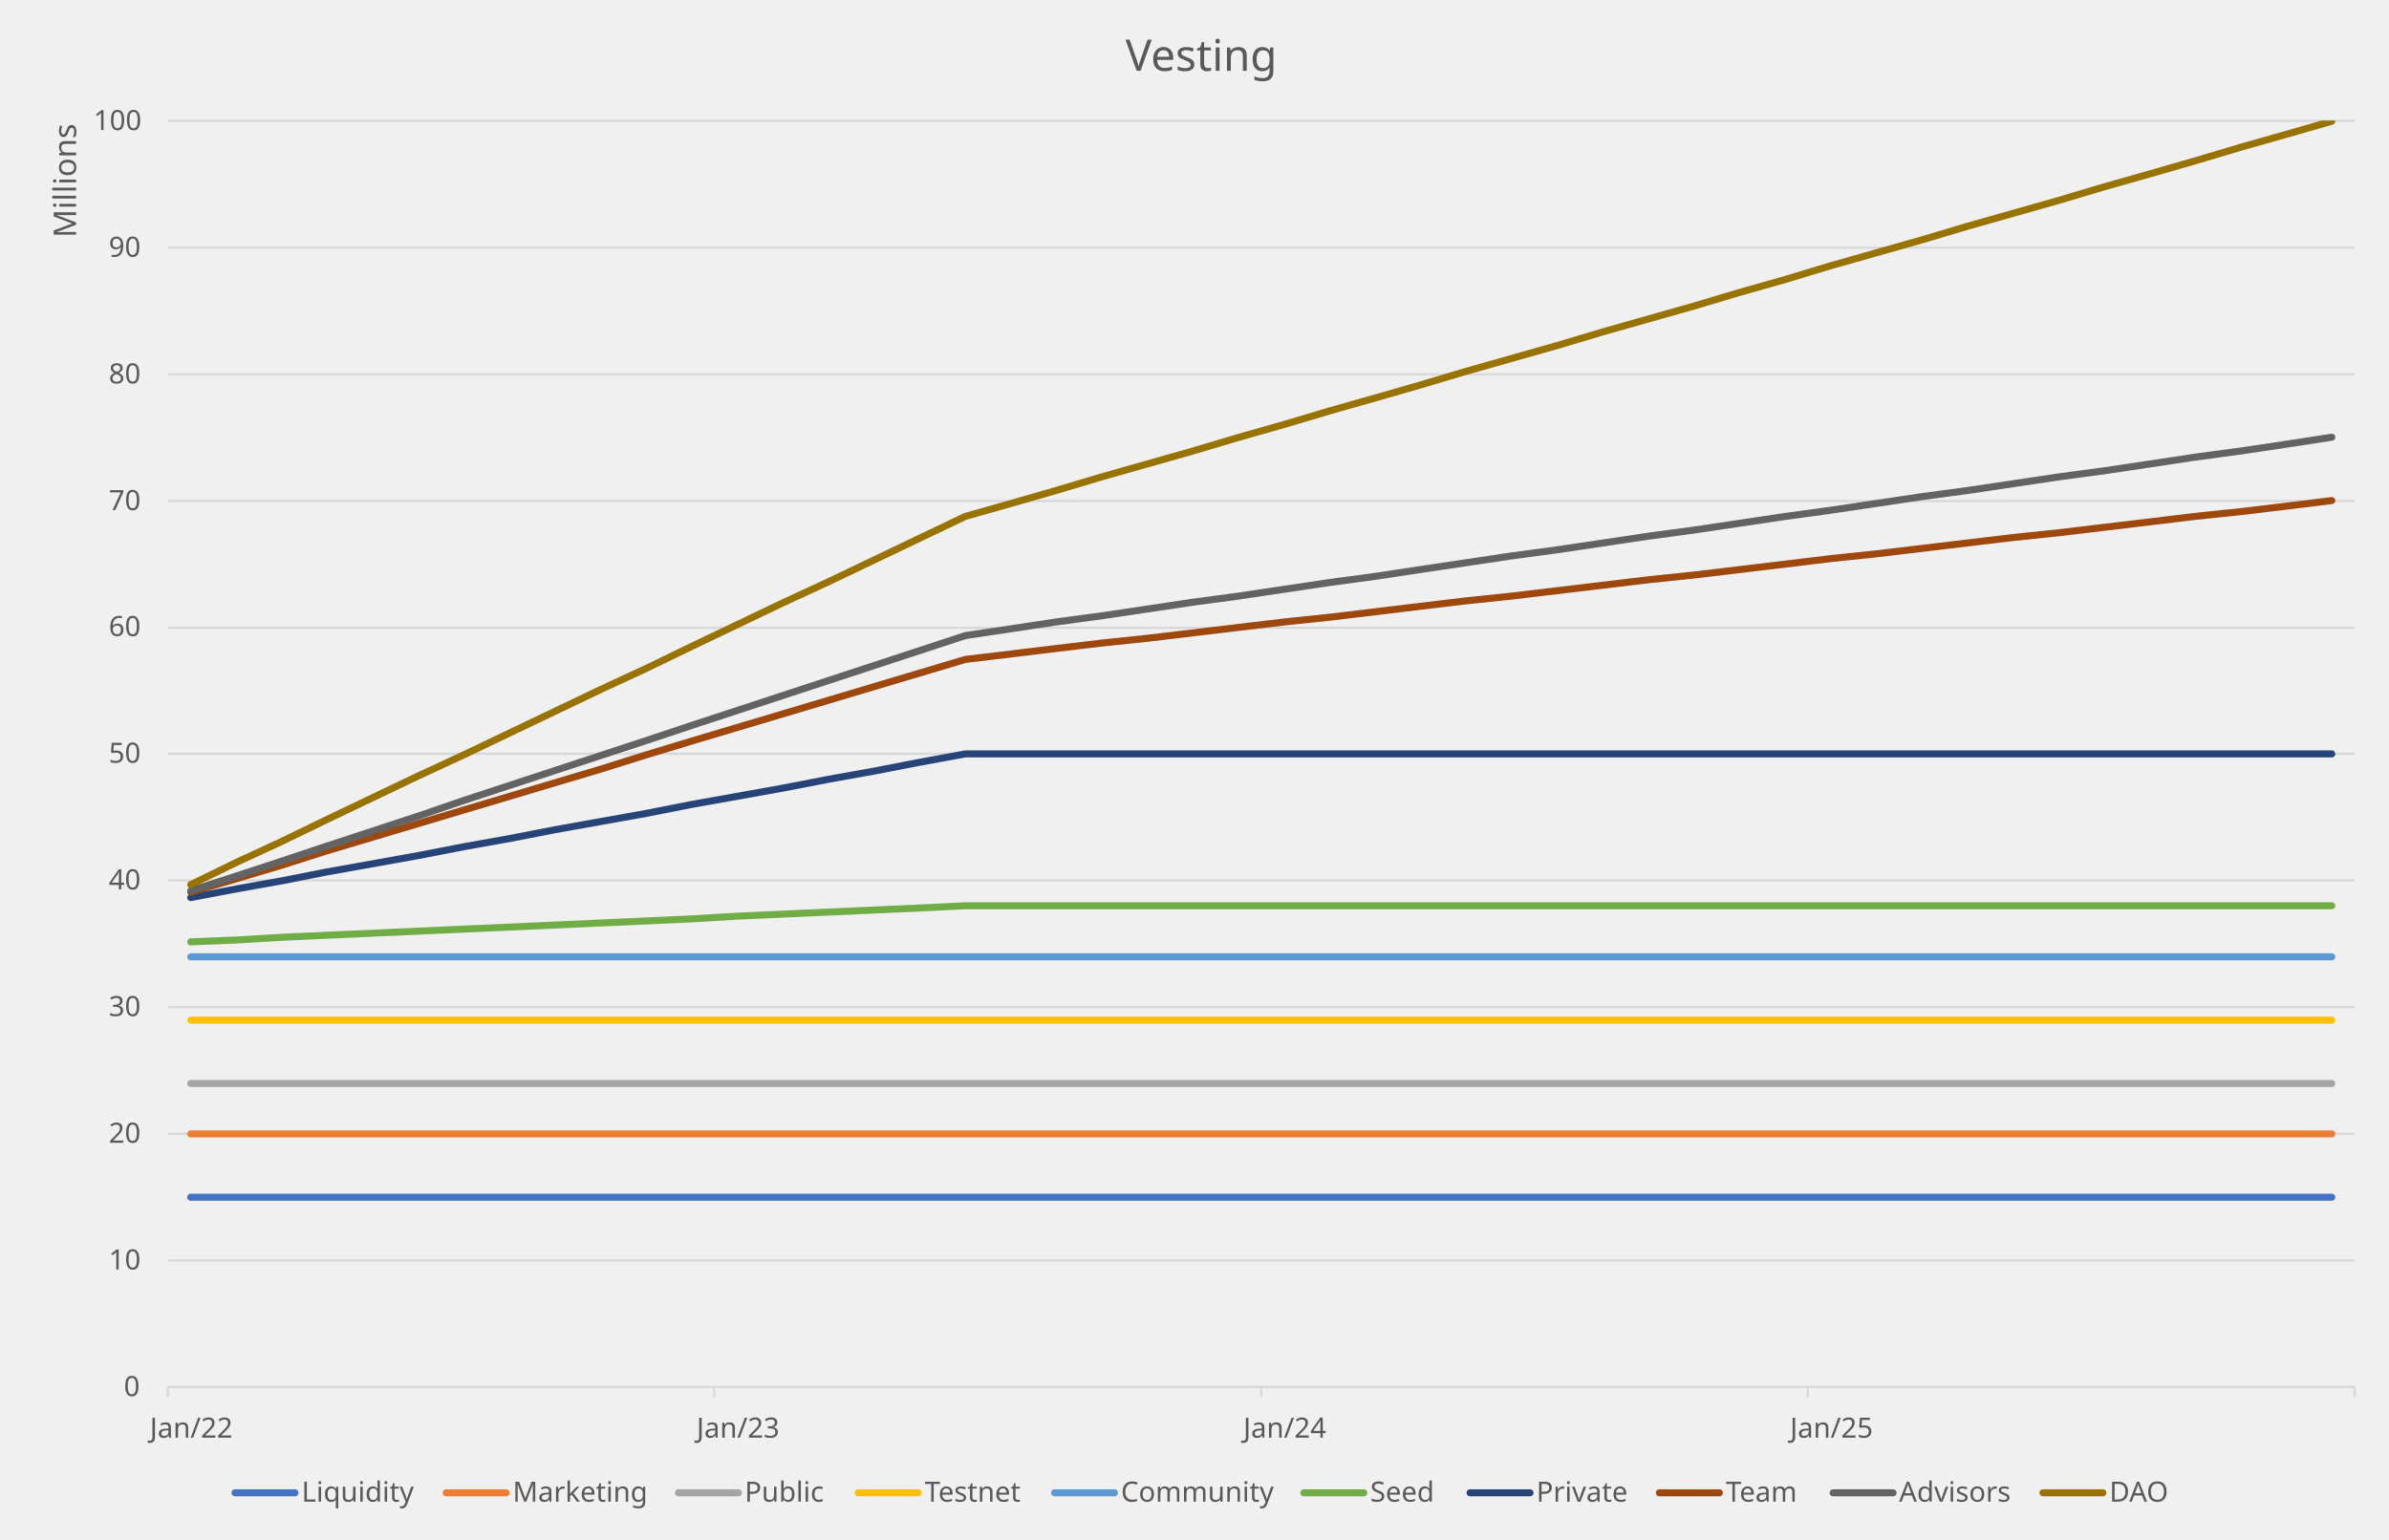
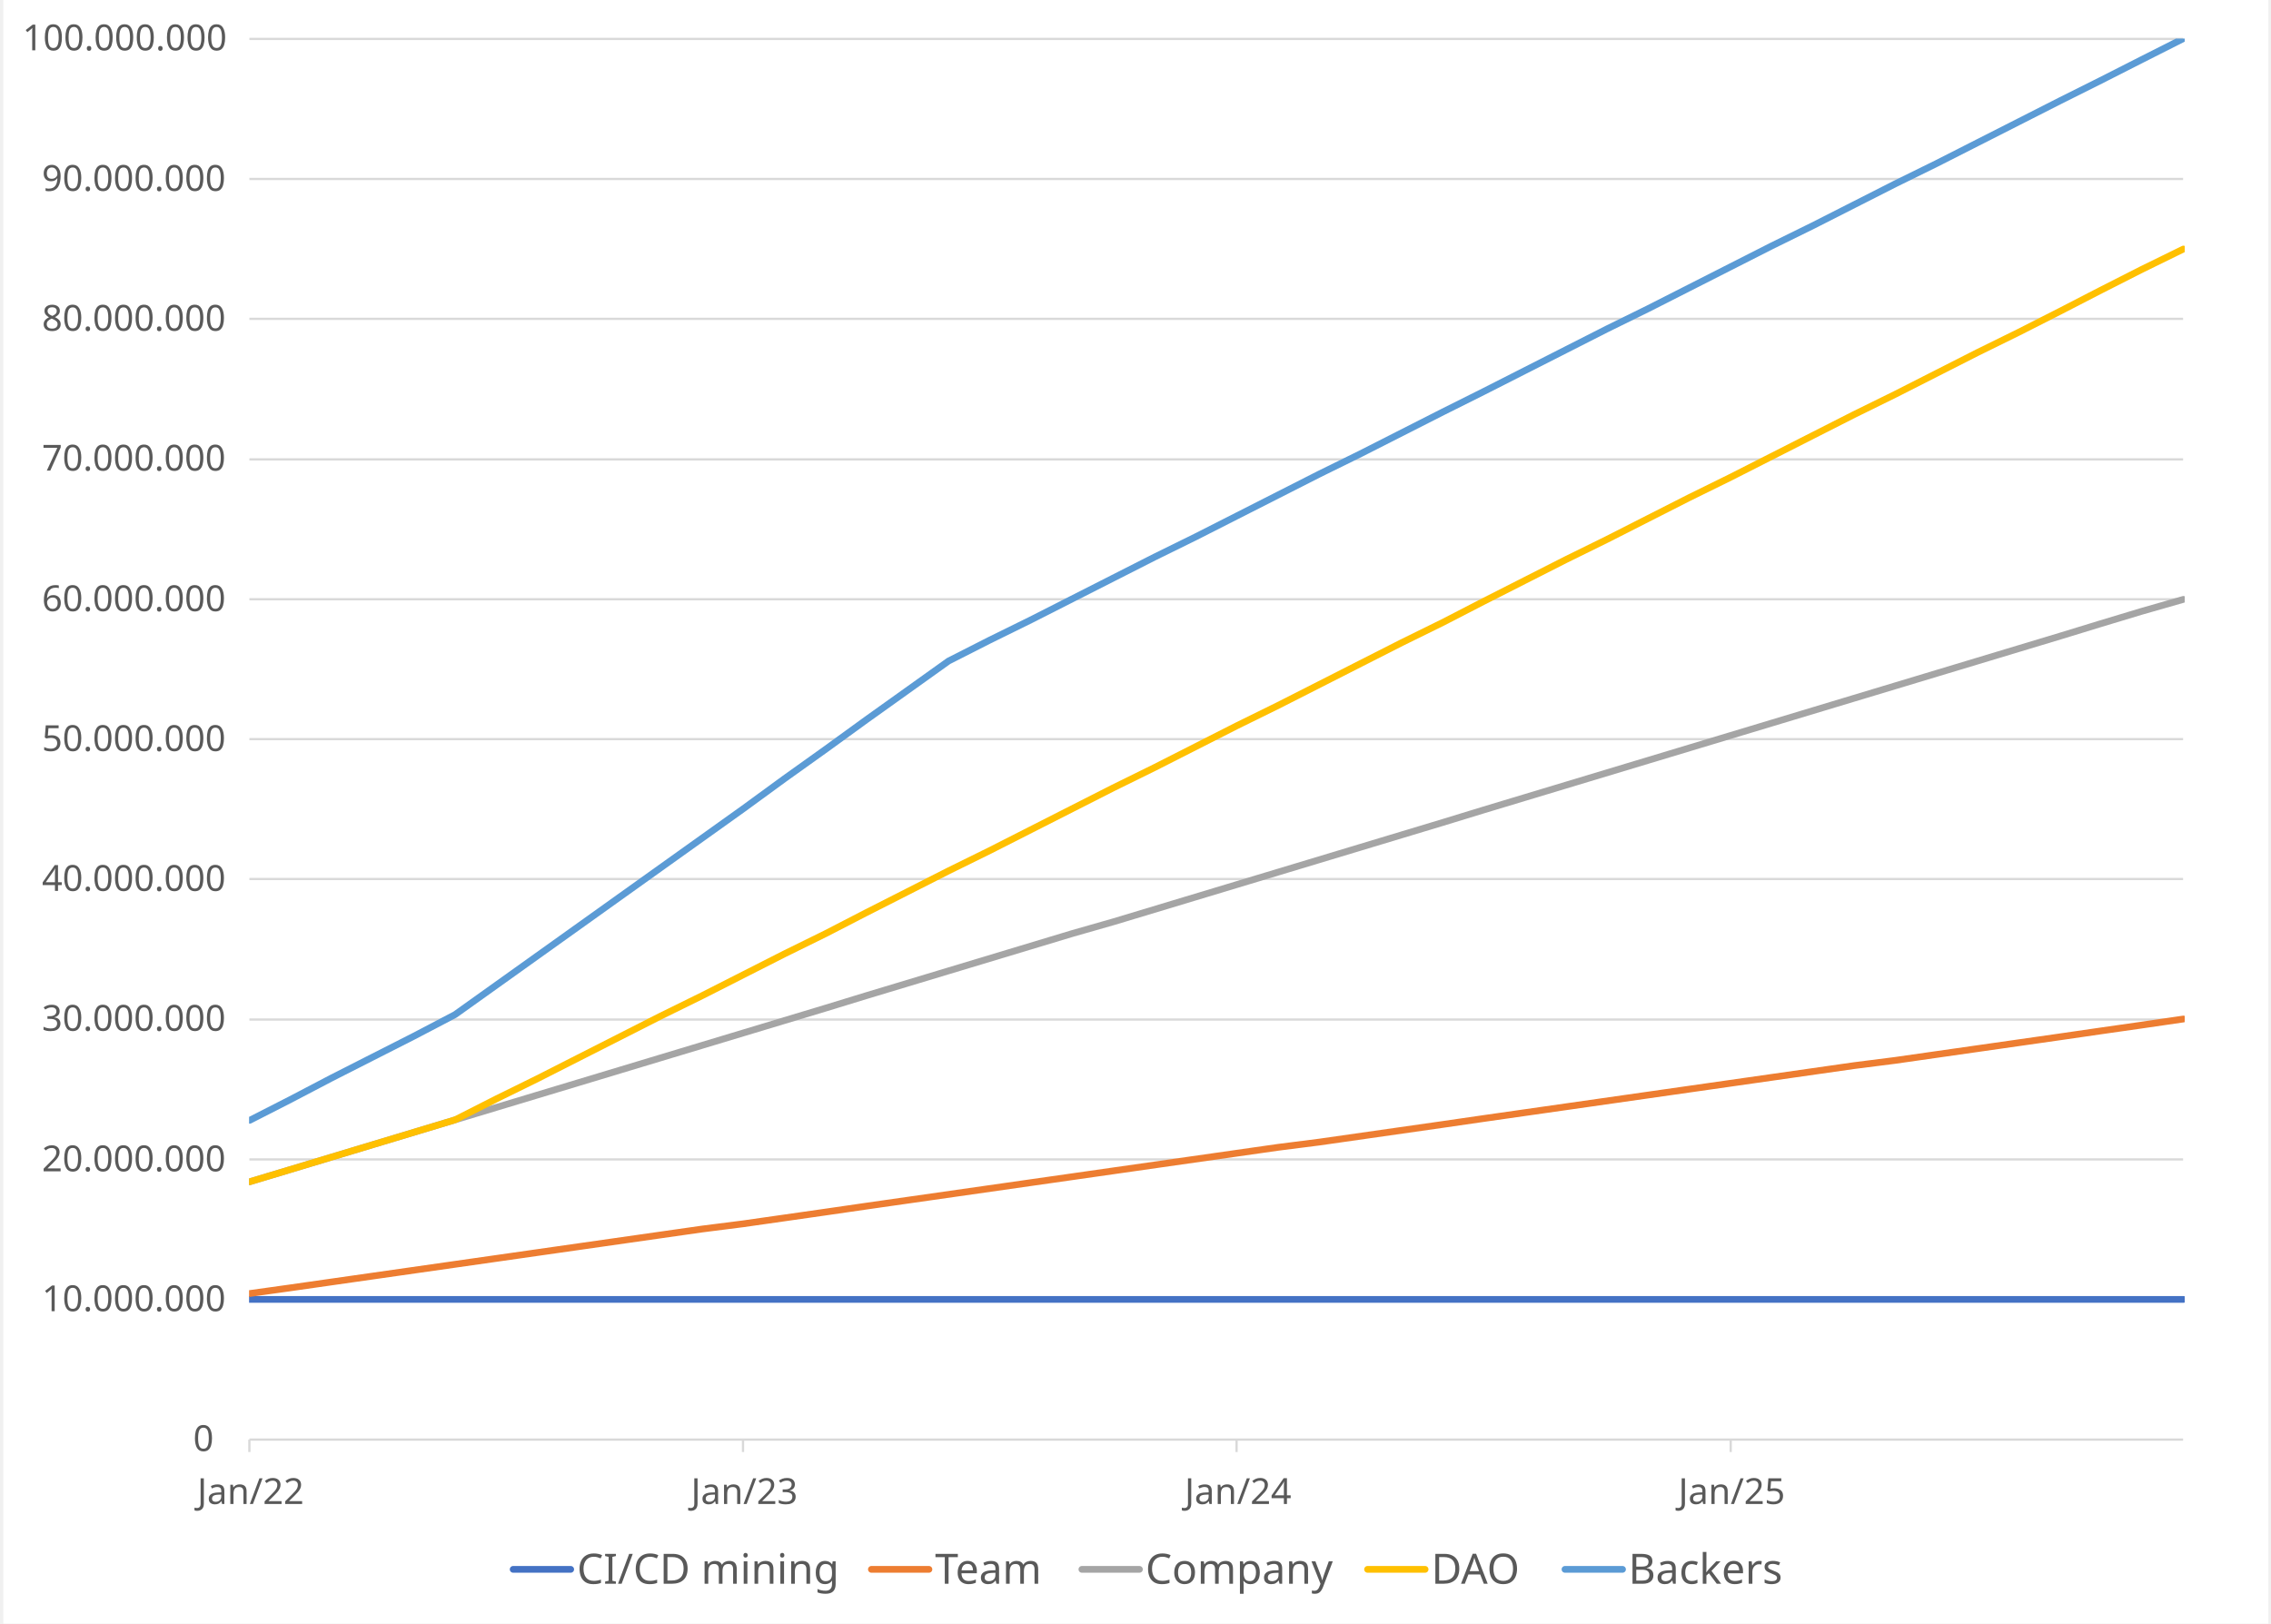
- <svg xmlns="http://www.w3.org/2000/svg" width="3507" height="2260" overflow="hidden">
+ <svg xmlns="http://www.w3.org/2000/svg" width="3474" height="2484" overflow="hidden">
  <defs>
    <clipPath id="clip0">
-       <rect x="1365" y="7878" width="3507" height="2260" />
+       <rect x="1242" y="7975" width="3474" height="2484" />
    </clipPath>
    <clipPath id="clip1">
-       <rect x="1370" y="7878" width="3502" height="2260" />
+       <rect x="1246" y="7975" width="3465" height="2484" />
    </clipPath>
    <clipPath id="clip2">
-       <rect x="1370" y="7878" width="3502" height="2260" />
+       <rect x="1246" y="7975" width="3465" height="2484" />
    </clipPath>
    <clipPath id="clip3">
-       <rect x="1370" y="7878" width="3502" height="2260" />
+       <rect x="1246" y="7975" width="3465" height="2484" />
    </clipPath>
    <clipPath id="clip4">
-       <rect x="1611" y="8055" width="3214" height="1863" />
+       <rect x="1246" y="7975" width="3465" height="2484" />
    </clipPath>
    <clipPath id="clip5">
-       <rect x="1611" y="8055" width="3214" height="1863" />
+       <rect x="1623" y="8034" width="2961" height="2146" />
    </clipPath>
    <clipPath id="clip6">
-       <rect x="1611" y="8055" width="3214" height="1863" />
+       <rect x="1623" y="8034" width="2961" height="2146" />
    </clipPath>
    <clipPath id="clip7">
-       <rect x="1611" y="8055" width="3214" height="1863" />
+       <rect x="1623" y="8034" width="2961" height="2146" />
    </clipPath>
    <clipPath id="clip8">
-       <rect x="1611" y="8055" width="3214" height="1863" />
+       <rect x="1623" y="8034" width="2961" height="2146" />
    </clipPath>
    <clipPath id="clip9">
-       <rect x="1611" y="8055" width="3214" height="1863" />
+       <rect x="1623" y="8034" width="2961" height="2146" />
    </clipPath>
    <clipPath id="clip10">
-       <rect x="1611" y="8055" width="3214" height="1863" />
+       <rect x="1246" y="7975" width="3465" height="2484" />
    </clipPath>
    <clipPath id="clip11">
-       <rect x="1611" y="8055" width="3214" height="1863" />
+       <rect x="1246" y="7975" width="3465" height="2484" />
    </clipPath>
    <clipPath id="clip12">
-       <rect x="1611" y="8055" width="3214" height="1863" />
+       <rect x="1246" y="7975" width="3465" height="2484" />
    </clipPath>
    <clipPath id="clip13">
-       <rect x="1611" y="8055" width="3214" height="1863" />
+       <rect x="1246" y="7975" width="3465" height="2484" />
    </clipPath>
    <clipPath id="clip14">
-       <rect x="1370" y="7878" width="3502" height="2260" />
+       <rect x="1246" y="7975" width="3465" height="2484" />
    </clipPath>
    <clipPath id="clip15">
-       <rect x="1370" y="7878" width="3502" height="2260" />
+       <rect x="1246" y="7975" width="3465" height="2484" />
    </clipPath>
    <clipPath id="clip16">
-       <rect x="1370" y="7878" width="3502" height="2260" />
+       <rect x="1246" y="7975" width="3465" height="2484" />
    </clipPath>
    <clipPath id="clip17">
-       <rect x="1370" y="7878" width="3502" height="2260" />
+       <rect x="1246" y="7975" width="3465" height="2484" />
    </clipPath>
    <clipPath id="clip18">
-       <rect x="1370" y="7878" width="3502" height="2260" />
+       <rect x="1246" y="7975" width="3465" height="2484" />
    </clipPath>
    <clipPath id="clip19">
-       <rect x="1370" y="7878" width="3502" height="2260" />
+       <rect x="1246" y="7975" width="3465" height="2484" />
    </clipPath>
    <clipPath id="clip20">
-       <rect x="1370" y="7878" width="3502" height="2260" />
+       <rect x="1246" y="7975" width="3465" height="2484" />
    </clipPath>
    <clipPath id="clip21">
-       <rect x="1370" y="7878" width="3502" height="2260" />
+       <rect x="1246" y="7975" width="3465" height="2484" />
    </clipPath>
    <clipPath id="clip22">
-       <rect x="1370" y="7878" width="3502" height="2260" />
+       <rect x="1246" y="7975" width="3465" height="2484" />
    </clipPath>
    <clipPath id="clip23">
-       <rect x="1370" y="7878" width="3502" height="2260" />
+       <rect x="1246" y="7975" width="3465" height="2484" />
    </clipPath>
    <clipPath id="clip24">
-       <rect x="1370" y="7878" width="3502" height="2260" />
+       <rect x="1246" y="7975" width="3465" height="2484" />
    </clipPath>
    <clipPath id="clip25">
-       <rect x="1370" y="7878" width="3502" height="2260" />
+       <rect x="1246" y="7975" width="3465" height="2484" />
    </clipPath>
    <clipPath id="clip26">
-       <rect x="1370" y="7878" width="3502" height="2260" />
+       <rect x="1246" y="7975" width="3465" height="2484" />
    </clipPath>
    <clipPath id="clip27">
-       <rect x="1370" y="7878" width="3502" height="2260" />
+       <rect x="1246" y="7975" width="3465" height="2484" />
    </clipPath>
    <clipPath id="clip28">
-       <rect x="1370" y="7878" width="3502" height="2260" />
+       <rect x="1246" y="7975" width="3465" height="2484" />
    </clipPath>
    <clipPath id="clip29">
-       <rect x="1370" y="7878" width="3502" height="2260" />
+       <rect x="1246" y="7975" width="3465" height="2484" />
    </clipPath>
    <clipPath id="clip30">
-       <rect x="1370" y="7878" width="3502" height="2260" />
+       <rect x="1246" y="7975" width="3465" height="2484" />
    </clipPath>
    <clipPath id="clip31">
-       <rect x="1370" y="7878" width="3502" height="2260" />
+       <rect x="1246" y="7975" width="3465" height="2484" />
    </clipPath>
    <clipPath id="clip32">
-       <rect x="1370" y="7878" width="3502" height="2260" />
+       <rect x="1246" y="7975" width="3465" height="2484" />
    </clipPath>
    <clipPath id="clip33">
-       <rect x="1370" y="7878" width="3502" height="2260" />
+       <rect x="1246" y="7975" width="3465" height="2484" />
    </clipPath>
    <clipPath id="clip34">
-       <rect x="1370" y="7878" width="3502" height="2260" />
-     </clipPath>
-     <clipPath id="clip35">
-       <rect x="1370" y="7878" width="3502" height="2260" />
-     </clipPath>
-     <clipPath id="clip36">
-       <rect x="1370" y="7878" width="3502" height="2260" />
-     </clipPath>
-     <clipPath id="clip37">
-       <rect x="1370" y="7878" width="3502" height="2260" />
-     </clipPath>
-     <clipPath id="clip38">
-       <rect x="1370" y="7878" width="3502" height="2260" />
-     </clipPath>
-     <clipPath id="clip39">
-       <rect x="1370" y="7878" width="3502" height="2260" />
-     </clipPath>
-     <clipPath id="clip40">
-       <rect x="1370" y="7878" width="3502" height="2260" />
-     </clipPath>
-     <clipPath id="clip41">
-       <rect x="1370" y="7878" width="3502" height="2260" />
-     </clipPath>
-     <clipPath id="clip42">
-       <rect x="1370" y="7878" width="3502" height="2260" />
-     </clipPath>
-     <clipPath id="clip43">
-       <rect x="1370" y="7878" width="3502" height="2260" />
-     </clipPath>
-     <clipPath id="clip44">
-       <rect x="1370" y="7878" width="3502" height="2260" />
-     </clipPath>
-     <clipPath id="clip45">
-       <rect x="1370" y="7878" width="3502" height="2260" />
-     </clipPath>
-     <clipPath id="clip46">
-       <rect x="1370" y="7878" width="3502" height="2260" />
-     </clipPath>
-     <clipPath id="clip47">
-       <rect x="1370" y="7878" width="3502" height="2260" />
-     </clipPath>
-     <clipPath id="clip48">
-       <rect x="1370" y="7878" width="3502" height="2260" />
-     </clipPath>
-     <clipPath id="clip49">
-       <rect x="1370" y="7878" width="3502" height="2260" />
-     </clipPath>
-     <clipPath id="clip50">
-       <rect x="1370" y="7878" width="3502" height="2260" />
+       <rect x="1246" y="7975" width="3465" height="2484" />
    </clipPath>
  </defs>
-   <g clip-path="url(#clip0)" transform="translate(-1365 -7878)">
+   <g clip-path="url(#clip0)" transform="translate(-1242 -7975)">
+     <rect x="1247" y="7975" width="3465" height="2484" fill="#FFFFFF" fill-opacity="1" />
    <g clip-path="url(#clip1)">
-       <path d="M1611.5 9728.82 4821.5 9728.82M1611.5 9542.81 4821.5 9542.81M1611.5 9356.81 4821.5 9356.81M1611.5 9170.8 4821.5 9170.8M1611.5 8984.79 4821.5 8984.79M1611.5 8799.79 4821.5 8799.79M1611.5 8613.78 4821.5 8613.78M1611.5 8427.78 4821.5 8427.78M1611.5 8241.77 4821.5 8241.77M1611.5 8055.5 4821.5 8055.5" stroke="#D9D9D9" stroke-width="3.438" stroke-linecap="butt" stroke-linejoin="round" stroke-miterlimit="10" stroke-opacity="1" fill="none" fill-rule="nonzero" />
+       <path d="M1623.5 9962.83 4581.5 9962.83M1623.5 9748.82 4581.5 9748.82M1623.5 9534.81 4581.5 9534.81M1623.5 9319.81 4581.5 9319.81M1623.5 9105.8 4581.5 9105.8M1623.5 8891.79 4581.5 8891.79M1623.5 8677.79 4581.5 8677.79M1623.5 8462.78 4581.5 8462.78M1623.5 8248.77 4581.5 8248.77M1623.5 8034.5 4581.5 8034.5" stroke="#D9D9D9" stroke-width="3.438" stroke-linecap="butt" stroke-linejoin="round" stroke-miterlimit="10" stroke-opacity="1" fill="none" fill-rule="nonzero" />
    </g>
    <g clip-path="url(#clip2)">
-       <path d="M1611.5 9914.5 4821.5 9914.5" stroke="#D9D9D9" stroke-width="3.438" stroke-linecap="butt" stroke-linejoin="round" stroke-miterlimit="10" stroke-opacity="1" fill="none" fill-rule="evenodd" />
+       <rect x="1623.5" y="8034.5" width="2958" height="2143" stroke="#4472C4" stroke-width="3.438" stroke-linecap="butt" stroke-linejoin="round" stroke-miterlimit="10" stroke-opacity="0" fill="none" />
    </g>
    <g clip-path="url(#clip3)">
-       <path d="M1611.5 9914.5 1611.5 9929.5M2413.58 9914.5 2413.58 9929.5M3216.61 9914.5 3216.61 9929.5M4018.63 9914.5 4018.63 9929.5M4821.5 9914.5 4821.5 9929.5" stroke="#D9D9D9" stroke-width="3.438" stroke-linecap="butt" stroke-linejoin="round" stroke-miterlimit="10" stroke-opacity="1" fill="none" fill-rule="nonzero" />
+       <path d="M1623.5 10177.5 4581.5 10177.5" stroke="#D9D9D9" stroke-width="3.438" stroke-linecap="butt" stroke-linejoin="round" stroke-miterlimit="10" stroke-opacity="1" fill="none" fill-rule="evenodd" />
    </g>
    <g clip-path="url(#clip4)">
-       <path d="M1645 9636 1712.06 9636 1779.06 9636 1845.06 9636 1912.06 9636 1979.06 9636 2046.07 9636 2113.07 9636 2180.07 9636 2247.07 9636 2314.08 9636 2380.08 9636 2447.08 9636 2514.08 9636 2581.08 9636 2648.09 9636 2715.09 9636 2782.09 9636 2849.09 9636 2915.1 9636 2982.1 9636 3049.1 9636 3116.1 9636 3183.1 9636 3250.11 9636 3317.11 9636 3384.11 9636 3450.11 9636 3517.12 9636 3584.12 9636 3651.12 9636 3718.12 9636 3785.12 9636 3852.13 9636 3919.13 9636 3986.13 9636 4052.13 9636 4119.14 9636 4186.14 9636 4253.14 9636 4320.14 9636 4387.14 9636 4454.15 9636 4521.15 9636 4587.15 9636 4654.15 9636 4721.15 9636 4788 9636" stroke="#4472C4" stroke-width="10.312" stroke-linecap="round" stroke-linejoin="round" stroke-miterlimit="10" stroke-opacity="1" fill="none" fill-rule="nonzero" />
+       <path d="M1623.5 10177.5 1623.5 10196.5M2378.58 10177.5 2378.58 10196.5M3133.6 10177.5 3133.6 10196.5M3889.5 10177.5 3889.5 10196.5" stroke="#D9D9D9" stroke-width="3.438" stroke-linecap="butt" stroke-linejoin="round" stroke-miterlimit="10" stroke-opacity="1" fill="none" fill-rule="nonzero" />
    </g>
    <g clip-path="url(#clip5)">
-       <path d="M1645 9543 1712.06 9543 1779.06 9543 1845.06 9543 1912.06 9543 1979.06 9543 2046.07 9543 2113.07 9543 2180.07 9543 2247.07 9543 2314.08 9543 2380.08 9543 2447.08 9543 2514.08 9543 2581.08 9543 2648.09 9543 2715.09 9543 2782.09 9543 2849.09 9543 2915.1 9543 2982.1 9543 3049.1 9543 3116.1 9543 3183.1 9543 3250.11 9543 3317.11 9543 3384.11 9543 3450.11 9543 3517.12 9543 3584.12 9543 3651.12 9543 3718.12 9543 3785.12 9543 3852.13 9543 3919.13 9543 3986.13 9543 4052.13 9543 4119.14 9543 4186.14 9543 4253.14 9543 4320.14 9543 4387.14 9543 4454.15 9543 4521.15 9543 4587.15 9543 4654.15 9543 4721.15 9543 4788 9543" stroke="#ED7D31" stroke-width="10.312" stroke-linecap="round" stroke-linejoin="round" stroke-miterlimit="10" stroke-opacity="1" fill="none" fill-rule="nonzero" />
+       <path d="M1624 9963 1686.06 9963 1749.06 9963 1812.06 9963 1875.06 9963 1938.06 9963 2001.07 9963 2064.07 9963 2127.07 9963 2190.07 9963 2253.07 9963 2316.08 9963 2379.08 9963 2442.08 9963 2505.08 9963 2567.08 9963 2630.09 9963 2693.09 9963 2756.09 9963 2819.09 9963 2882.09 9963 2945.1 9963 3008.1 9963 3071.1 9963 3134.1 9963 3197.1 9963 3260.11 9963 3323.11 9963 3386.11 9963 3449.11 9963 3511.12 9963 3574.12 9963 3637.12 9963 3700.12 9963 3763.12 9963 3826.13 9963 3889.13 9963 3952.13 9963 4015.13 9963 4078.13 9963 4141.14 9963 4204.14 9963 4267.14 9963 4330.14 9963 4393.14 9963 4455.15 9963 4518.15 9963 4582 9963" stroke="#4472C4" stroke-width="10.312" stroke-linecap="round" stroke-linejoin="round" stroke-miterlimit="10" stroke-opacity="1" fill="none" fill-rule="nonzero" />
    </g>
    <g clip-path="url(#clip6)">
-       <path d="M1645 9469 1712.06 9469 1779.06 9469 1845.06 9469 1912.06 9469 1979.06 9469 2046.07 9469 2113.07 9469 2180.07 9469 2247.07 9469 2314.08 9469 2380.08 9469 2447.08 9469 2514.08 9469 2581.08 9469 2648.09 9469 2715.09 9469 2782.09 9469 2849.09 9469 2915.1 9469 2982.1 9469 3049.1 9469 3116.1 9469 3183.1 9469 3250.11 9469 3317.11 9469 3384.11 9469 3450.11 9469 3517.12 9469 3584.12 9469 3651.12 9469 3718.12 9469 3785.12 9469 3852.13 9469 3919.13 9469 3986.13 9469 4052.13 9469 4119.14 9469 4186.14 9469 4253.14 9469 4320.14 9469 4387.14 9469 4454.15 9469 4521.15 9469 4587.15 9469 4654.15 9469 4721.15 9469 4788 9469" stroke="#A5A5A5" stroke-width="10.312" stroke-linecap="round" stroke-linejoin="round" stroke-miterlimit="10" stroke-opacity="1" fill="none" fill-rule="nonzero" />
+       <path d="M1624 9954 1686.06 9945.33 1749.06 9936.33 1812.06 9927.33 1875.06 9918.33 1938.06 9909.33 2001.07 9900.33 2064.07 9891.32 2127.07 9882.32 2190.07 9873.32 2253.07 9864.32 2316.08 9855.32 2379.08 9847.32 2442.08 9838.32 2505.08 9829.32 2567.08 9820.32 2630.09 9811.32 2693.09 9802.32 2756.09 9793.32 2819.09 9784.32 2882.09 9775.32 2945.1 9766.32 3008.1 9757.32 3071.1 9748.32 3134.1 9739.32 3197.1 9730.32 3260.11 9722.32 3323.11 9713.32 3386.11 9704.32 3449.11 9695.32 3511.12 9686.32 3574.12 9677.32 3637.12 9668.32 3700.12 9659.32 3763.12 9650.32 3826.13 9641.32 3889.13 9632.32 3952.13 9623.32 4015.13 9614.32 4078.13 9605.32 4141.14 9597.32 4204.14 9588.31 4267.14 9579.31 4330.14 9570.31 4393.14 9561.31 4455.15 9552.31 4518.15 9543.31 4582 9534" stroke="#ED7D31" stroke-width="10.312" stroke-linecap="round" stroke-linejoin="round" stroke-miterlimit="10" stroke-opacity="1" fill="none" fill-rule="nonzero" />
    </g>
    <g clip-path="url(#clip7)">
-       <path d="M1645 9376 1712.06 9376 1779.06 9376 1845.06 9376 1912.06 9376 1979.06 9376 2046.07 9376 2113.07 9376 2180.07 9376 2247.07 9376 2314.08 9376 2380.08 9376 2447.08 9376 2514.08 9376 2581.08 9376 2648.09 9376 2715.09 9376 2782.09 9376 2849.09 9376 2915.1 9376 2982.1 9376 3049.1 9376 3116.1 9376 3183.1 9376 3250.11 9376 3317.11 9376 3384.11 9376 3450.11 9376 3517.12 9376 3584.12 9376 3651.12 9376 3718.12 9376 3785.12 9376 3852.13 9376 3919.13 9376 3986.13 9376 4052.13 9376 4119.14 9376 4186.14 9376 4253.14 9376 4320.14 9376 4387.14 9376 4454.15 9376 4521.15 9376 4587.15 9376 4654.15 9376 4721.15 9376 4788 9376" stroke="#FFC000" stroke-width="10.312" stroke-linecap="round" stroke-linejoin="round" stroke-miterlimit="10" stroke-opacity="1" fill="none" fill-rule="nonzero" />
+       <path d="M1624 9783 1686.06 9764.32 1749.06 9745.32 1812.06 9726.32 1875.06 9707.32 1938.06 9688.32 2001.07 9669.32 2064.07 9650.32 2127.07 9631.32 2190.07 9612.32 2253.07 9593.31 2316.08 9574.31 2379.08 9555.31 2442.08 9536.31 2505.08 9517.31 2567.08 9498.31 2630.09 9479.31 2693.09 9460.31 2756.09 9441.31 2819.09 9422.31 2882.09 9403.31 2945.1 9385.31 3008.1 9366.31 3071.1 9347.31 3134.1 9328.31 3197.1 9309.31 3260.11 9290.3 3323.11 9271.3 3386.11 9252.3 3449.11 9233.3 3511.12 9214.3 3574.12 9195.3 3637.12 9176.3 3700.12 9157.3 3763.12 9138.3 3826.13 9119.3 3889.13 9100.3 3952.13 9081.3 4015.13 9062.3 4078.13 9043.3 4141.14 9024.3 4204.14 9005.29 4267.14 8986.29 4330.14 8967.29 4393.14 8948.29 4455.15 8929.29 4518.15 8910.29 4582 8892" stroke="#A5A5A5" stroke-width="10.312" stroke-linecap="round" stroke-linejoin="round" stroke-miterlimit="10" stroke-opacity="1" fill="none" fill-rule="nonzero" />
    </g>
    <g clip-path="url(#clip8)">
-       <path d="M1645 9283 1712.06 9283 1779.06 9283 1845.06 9283 1912.06 9283 1979.06 9283 2046.07 9283 2113.07 9283 2180.07 9283 2247.07 9283 2314.08 9283 2380.08 9283 2447.08 9283 2514.08 9283 2581.08 9283 2648.09 9283 2715.09 9283 2782.09 9283 2849.09 9283 2915.1 9283 2982.1 9283 3049.1 9283 3116.1 9283 3183.1 9283 3250.11 9283 3317.11 9283 3384.11 9283 3450.11 9283 3517.12 9283 3584.12 9283 3651.12 9283 3718.12 9283 3785.12 9283 3852.13 9283 3919.13 9283 3986.13 9283 4052.13 9283 4119.14 9283 4186.14 9283 4253.14 9283 4320.14 9283 4387.14 9283 4454.15 9283 4521.15 9283 4587.15 9283 4654.15 9283 4721.15 9283 4788 9283" stroke="#5B9BD5" stroke-width="10.312" stroke-linecap="round" stroke-linejoin="round" stroke-miterlimit="10" stroke-opacity="1" fill="none" fill-rule="nonzero" />
+       <path d="M1624 9783 1686.06 9764.32 1749.06 9745.32 1812.06 9726.32 1875.06 9707.32 1938.06 9688.32 2001.07 9656.32 2064.07 9625.32 2127.07 9593.31 2190.07 9561.31 2253.07 9529.31 2316.08 9498.31 2379.08 9466.31 2442.08 9434.31 2505.08 9403.31 2567.08 9371.31 2630.09 9339.31 2693.09 9307.31 2756.09 9276.3 2819.09 9244.3 2882.09 9212.3 2945.1 9180.3 3008.1 9149.3 3071.1 9117.3 3134.1 9085.3 3197.1 9054.3 3260.11 9022.3 3323.11 8990.29 3386.11 8958.29 3449.11 8927.29 3511.12 8895.29 3574.12 8863.29 3637.12 8831.29 3700.12 8800.29 3763.12 8768.29 3826.13 8736.29 3889.13 8705.29 3952.13 8673.29 4015.13 8641.28 4078.13 8609.28 4141.14 8578.28 4204.14 8546.28 4267.14 8514.28 4330.14 8483.28 4393.14 8451.28 4455.15 8419.28 4518.15 8387.28 4582 8356" stroke="#FFC000" stroke-width="10.312" stroke-linecap="round" stroke-linejoin="round" stroke-miterlimit="10" stroke-opacity="1" fill="none" fill-rule="nonzero" />
    </g>
    <g clip-path="url(#clip9)">
-       <path d="M1645 9261 1712.06 9258.3 1779.06 9254.3 1845.06 9251.3 1912.06 9248.3 1979.06 9245.3 2046.07 9242.3 2113.07 9239.3 2180.07 9236.3 2247.07 9233.3 2314.08 9230.3 2380.08 9227.3 2447.08 9223.3 2514.08 9220.3 2581.08 9217.3 2648.09 9214.3 2715.09 9211.3 2782.09 9208 2849.09 9208 2915.1 9208 2982.1 9208 3049.1 9208 3116.1 9208 3183.1 9208 3250.11 9208 3317.11 9208 3384.11 9208 3450.11 9208 3517.12 9208 3584.12 9208 3651.12 9208 3718.12 9208 3785.12 9208 3852.13 9208 3919.13 9208 3986.13 9208 4052.13 9208 4119.14 9208 4186.14 9208 4253.14 9208 4320.14 9208 4387.14 9208 4454.15 9208 4521.15 9208 4587.15 9208 4654.15 9208 4721.15 9208 4788 9208" stroke="#70AD47" stroke-width="10.312" stroke-linecap="round" stroke-linejoin="round" stroke-miterlimit="10" stroke-opacity="1" fill="none" fill-rule="nonzero" />
+       <path d="M1624 9689 1686.06 9657.32 1749.06 9624.32 1812.06 9592.31 1875.06 9560.31 1938.06 9527.31 2001.07 9482.31 2064.07 9437.31 2127.07 9392.31 2190.07 9347.31 2253.07 9302.3 2316.08 9257.3 2379.08 9212.3 2442.08 9166.3 2505.08 9121.3 2567.08 9076.3 2630.09 9031.3 2693.09 8986.29 2756.09 8954.29 2819.09 8923.29 2882.09 8891.29 2945.1 8859.29 3008.1 8827.29 3071.1 8796.29 3134.1 8764.29 3197.1 8732.29 3260.11 8700.29 3323.11 8669.28 3386.11 8637.28 3449.11 8605.28 3511.12 8574.28 3574.12 8542.28 3637.12 8510.28 3700.12 8478.28 3763.12 8447.28 3826.13 8415.28 3889.13 8383.27 3952.13 8351.27 4015.13 8320.27 4078.13 8288.27 4141.14 8256.27 4204.14 8225.27 4267.14 8193.27 4330.14 8161.27 4393.14 8129.27 4455.15 8098.27 4518.15 8066.26 4582 8034" stroke="#5B9BD5" stroke-width="10.312" stroke-linecap="round" stroke-linejoin="round" stroke-miterlimit="10" stroke-opacity="1" fill="none" fill-rule="nonzero" />
    </g>
    <g clip-path="url(#clip10)">
-       <path d="M1645 9196 1712.06 9183.3 1779.06 9171.3 1845.06 9158.3 1912.06 9146.3 1979.06 9134.3 2046.07 9121.3 2113.07 9109.3 2180.07 9096.3 2247.07 9084.3 2314.08 9072.3 2380.08 9059.3 2447.08 9047.3 2514.08 9035.3 2581.08 9022.3 2648.09 9010.3 2715.09 8997.29 2782.09 8985 2849.09 8985 2915.1 8985 2982.1 8985 3049.1 8985 3116.1 8985 3183.1 8985 3250.11 8985 3317.11 8985 3384.11 8985 3450.11 8985 3517.12 8985 3584.12 8985 3651.12 8985 3718.12 8985 3785.12 8985 3852.13 8985 3919.13 8985 3986.13 8985 4052.13 8985 4119.14 8985 4186.14 8985 4253.14 8985 4320.14 8985 4387.14 8985 4454.15 8985 4521.15 8985 4587.15 8985 4654.15 8985 4721.15 8985 4788 8985" stroke="#264478" stroke-width="10.312" stroke-linecap="round" stroke-linejoin="round" stroke-miterlimit="10" stroke-opacity="1" fill="none" fill-rule="nonzero" />
+       <text fill="#595959" fill-opacity="1" font-family="Segoe UI,Segoe UI_MSFontService,sans-serif" font-style="normal" font-variant="normal" font-weight="400" font-stretch="normal" font-size="55" text-anchor="start" direction="ltr" writing-mode="lr-tb" unicode-bidi="normal" text-decoration="none" transform="matrix(1 0 0 1 1537.52 10195)">0</text>
    </g>
    <g clip-path="url(#clip11)">
-       <path d="M1645 9188 1712.06 9168.3 1779.06 9148.3 1845.06 9127.3 1912.06 9107.3 1979.06 9087.3 2046.07 9067.3 2113.07 9047.3 2180.07 9027.3 2247.07 9007.3 2314.08 8986.29 2380.08 8966.29 2447.08 8946.29 2514.08 8926.29 2581.08 8906.29 2648.09 8886.29 2715.09 8866.29 2782.09 8846.29 2849.09 8838.29 2915.1 8830.29 2982.1 8822.29 3049.1 8815.29 3116.1 8807.29 3183.1 8799.29 3250.11 8791.29 3317.11 8784.29 3384.11 8776.29 3450.11 8768.29 3517.12 8760.29 3584.12 8753.29 3651.12 8745.29 3718.12 8737.29 3785.12 8729.29 3852.13 8722.29 3919.13 8714.29 3986.13 8706.29 4052.13 8698.29 4119.14 8691.29 4186.14 8683.29 4253.14 8675.28 4320.14 8667.28 4387.14 8660.28 4454.15 8652.28 4521.15 8644.28 4587.15 8636.28 4654.15 8629.28 4721.15 8621.28 4788 8613" stroke="#9E480E" stroke-width="10.312" stroke-linecap="round" stroke-linejoin="round" stroke-miterlimit="10" stroke-opacity="1" fill="none" fill-rule="nonzero" />
+       <text fill="#595959" fill-opacity="1" font-family="Segoe UI,Segoe UI_MSFontService,sans-serif" font-style="normal" font-variant="normal" font-weight="400" font-stretch="normal" font-size="55" text-anchor="start" direction="ltr" writing-mode="lr-tb" unicode-bidi="normal" text-decoration="none" transform="matrix(1 0 0 1 1306.11 9981)">10.000.000</text>
    </g>
    <g clip-path="url(#clip12)">
-       <path d="M1645 9186 1712.06 9164.3 1779.06 9142.3 1845.06 9120.3 1912.06 9098.3 1979.06 9076.3 2046.07 9053.3 2113.07 9031.3 2180.07 9009.3 2247.07 8987.29 2314.08 8965.29 2380.08 8943.29 2447.08 8921.29 2514.08 8899.29 2581.08 8877.29 2648.09 8855.29 2715.09 8833.29 2782.09 8811.29 2849.09 8801.29 2915.1 8791.29 2982.1 8782.29 3049.1 8772.29 3116.1 8762.29 3183.1 8753.29 3250.11 8743.29 3317.11 8733.29 3384.11 8724.29 3450.11 8714.29 3517.12 8704.29 3584.12 8694.29 3651.12 8685.29 3718.12 8675.29 3785.12 8665.28 3852.13 8656.28 3919.13 8646.28 3986.13 8636.28 4052.13 8627.28 4119.14 8617.28 4186.14 8607.28 4253.14 8598.28 4320.14 8588.28 4387.14 8578.28 4454.15 8569.28 4521.15 8559.28 4587.15 8549.28 4654.15 8540.28 4721.15 8530.28 4788 8520" stroke="#636363" stroke-width="10.312" stroke-linecap="round" stroke-linejoin="round" stroke-miterlimit="10" stroke-opacity="1" fill="none" fill-rule="nonzero" />
+       <text fill="#595959" fill-opacity="1" font-family="Segoe UI,Segoe UI_MSFontService,sans-serif" font-style="normal" font-variant="normal" font-weight="400" font-stretch="normal" font-size="55" text-anchor="start" direction="ltr" writing-mode="lr-tb" unicode-bidi="normal" text-decoration="none" transform="matrix(1 0 0 1 1306.11 9767)">20.000.000</text>
    </g>
    <g clip-path="url(#clip13)">
-       <path d="M1645 9177 1712.06 9144.3 1779.06 9113.3 1845.06 9081.3 1912.06 9049.3 1979.06 9017.3 2046.07 8986.29 2113.07 8954.29 2180.07 8922.29 2247.07 8890.29 2314.08 8859.29 2380.08 8827.29 2447.08 8795.29 2514.08 8763.29 2581.08 8732.29 2648.09 8700.29 2715.09 8668.28 2782.09 8636.28 2849.09 8617.28 2915.1 8598.28 2982.1 8578.28 3049.1 8559.28 3116.1 8540.28 3183.1 8520.28 3250.11 8501.28 3317.11 8481.28 3384.11 8462.28 3450.11 8443.28 3517.12 8423.28 3584.12 8404.28 3651.12 8385.28 3718.12 8365.27 3785.12 8346.27 3852.13 8327.27 3919.13 8307.27 3986.13 8288.27 4052.13 8268.27 4119.14 8249.27 4186.14 8230.27 4253.14 8210.27 4320.14 8191.27 4387.14 8172.27 4454.15 8152.27 4521.15 8133.27 4587.15 8114.27 4654.15 8094.27 4721.15 8075.26 4788 8056" stroke="#997300" stroke-width="10.312" stroke-linecap="round" stroke-linejoin="round" stroke-miterlimit="10" stroke-opacity="1" fill="none" fill-rule="nonzero" />
+       <text fill="#595959" fill-opacity="1" font-family="Segoe UI,Segoe UI_MSFontService,sans-serif" font-style="normal" font-variant="normal" font-weight="400" font-stretch="normal" font-size="55" text-anchor="start" direction="ltr" writing-mode="lr-tb" unicode-bidi="normal" text-decoration="none" transform="matrix(1 0 0 1 1306.11 9552)">30.000.000</text>
    </g>
    <g clip-path="url(#clip14)">
-       <text fill="#595959" fill-opacity="1" font-family="Segoe UI,Segoe UI_MSFontService,sans-serif" font-style="normal" font-variant="normal" font-weight="400" font-stretch="normal" font-size="41" text-anchor="start" direction="ltr" writing-mode="lr-tb" unicode-bidi="normal" text-decoration="none" transform="matrix(1 0 0 1 1546.87 9928)">0</text>
+       <text fill="#595959" fill-opacity="1" font-family="Segoe UI,Segoe UI_MSFontService,sans-serif" font-style="normal" font-variant="normal" font-weight="400" font-stretch="normal" font-size="55" text-anchor="start" direction="ltr" writing-mode="lr-tb" unicode-bidi="normal" text-decoration="none" transform="matrix(1 0 0 1 1306.11 9338)">40.000.000</text>
    </g>
    <g clip-path="url(#clip15)">
-       <text fill="#595959" fill-opacity="1" font-family="Segoe UI,Segoe UI_MSFontService,sans-serif" font-style="normal" font-variant="normal" font-weight="400" font-stretch="normal" font-size="41" text-anchor="start" direction="ltr" writing-mode="lr-tb" unicode-bidi="normal" text-decoration="none" transform="matrix(1 0 0 1 1524.65 9742)">10</text>
+       <text fill="#595959" fill-opacity="1" font-family="Segoe UI,Segoe UI_MSFontService,sans-serif" font-style="normal" font-variant="normal" font-weight="400" font-stretch="normal" font-size="55" text-anchor="start" direction="ltr" writing-mode="lr-tb" unicode-bidi="normal" text-decoration="none" transform="matrix(1 0 0 1 1306.11 9124)">50.000.000</text>
    </g>
    <g clip-path="url(#clip16)">
-       <text fill="#595959" fill-opacity="1" font-family="Segoe UI,Segoe UI_MSFontService,sans-serif" font-style="normal" font-variant="normal" font-weight="400" font-stretch="normal" font-size="41" text-anchor="start" direction="ltr" writing-mode="lr-tb" unicode-bidi="normal" text-decoration="none" transform="matrix(1 0 0 1 1524.65 9556)">20</text>
+       <text fill="#595959" fill-opacity="1" font-family="Segoe UI,Segoe UI_MSFontService,sans-serif" font-style="normal" font-variant="normal" font-weight="400" font-stretch="normal" font-size="55" text-anchor="start" direction="ltr" writing-mode="lr-tb" unicode-bidi="normal" text-decoration="none" transform="matrix(1 0 0 1 1306.11 8910)">60.000.000</text>
    </g>
    <g clip-path="url(#clip17)">
-       <text fill="#595959" fill-opacity="1" font-family="Segoe UI,Segoe UI_MSFontService,sans-serif" font-style="normal" font-variant="normal" font-weight="400" font-stretch="normal" font-size="41" text-anchor="start" direction="ltr" writing-mode="lr-tb" unicode-bidi="normal" text-decoration="none" transform="matrix(1 0 0 1 1524.65 9370)">30</text>
+       <text fill="#595959" fill-opacity="1" font-family="Segoe UI,Segoe UI_MSFontService,sans-serif" font-style="normal" font-variant="normal" font-weight="400" font-stretch="normal" font-size="55" text-anchor="start" direction="ltr" writing-mode="lr-tb" unicode-bidi="normal" text-decoration="none" transform="matrix(1 0 0 1 1306.11 8695)">70.000.000</text>
    </g>
    <g clip-path="url(#clip18)">
-       <text fill="#595959" fill-opacity="1" font-family="Segoe UI,Segoe UI_MSFontService,sans-serif" font-style="normal" font-variant="normal" font-weight="400" font-stretch="normal" font-size="41" text-anchor="start" direction="ltr" writing-mode="lr-tb" unicode-bidi="normal" text-decoration="none" transform="matrix(1 0 0 1 1524.65 9184)">40</text>
+       <text fill="#595959" fill-opacity="1" font-family="Segoe UI,Segoe UI_MSFontService,sans-serif" font-style="normal" font-variant="normal" font-weight="400" font-stretch="normal" font-size="55" text-anchor="start" direction="ltr" writing-mode="lr-tb" unicode-bidi="normal" text-decoration="none" transform="matrix(1 0 0 1 1306.11 8481)">80.000.000</text>
    </g>
    <g clip-path="url(#clip19)">
-       <text fill="#595959" fill-opacity="1" font-family="Segoe UI,Segoe UI_MSFontService,sans-serif" font-style="normal" font-variant="normal" font-weight="400" font-stretch="normal" font-size="41" text-anchor="start" direction="ltr" writing-mode="lr-tb" unicode-bidi="normal" text-decoration="none" transform="matrix(1 0 0 1 1524.65 8998)">50</text>
+       <text fill="#595959" fill-opacity="1" font-family="Segoe UI,Segoe UI_MSFontService,sans-serif" font-style="normal" font-variant="normal" font-weight="400" font-stretch="normal" font-size="55" text-anchor="start" direction="ltr" writing-mode="lr-tb" unicode-bidi="normal" text-decoration="none" transform="matrix(1 0 0 1 1306.11 8267)">90.000.000</text>
    </g>
    <g clip-path="url(#clip20)">
-       <text fill="#595959" fill-opacity="1" font-family="Segoe UI,Segoe UI_MSFontService,sans-serif" font-style="normal" font-variant="normal" font-weight="400" font-stretch="normal" font-size="41" text-anchor="start" direction="ltr" writing-mode="lr-tb" unicode-bidi="normal" text-decoration="none" transform="matrix(1 0 0 1 1524.65 8812)">60</text>
+       <text fill="#595959" fill-opacity="1" font-family="Segoe UI,Segoe UI_MSFontService,sans-serif" font-style="normal" font-variant="normal" font-weight="400" font-stretch="normal" font-size="55" text-anchor="start" direction="ltr" writing-mode="lr-tb" unicode-bidi="normal" text-decoration="none" transform="matrix(1 0 0 1 1276.46 8052)">100.000.000</text>
    </g>
    <g clip-path="url(#clip21)">
-       <text fill="#595959" fill-opacity="1" font-family="Segoe UI,Segoe UI_MSFontService,sans-serif" font-style="normal" font-variant="normal" font-weight="400" font-stretch="normal" font-size="41" text-anchor="start" direction="ltr" writing-mode="lr-tb" unicode-bidi="normal" text-decoration="none" transform="matrix(1 0 0 1 1524.65 8627)">70</text>
+       <text fill="#595959" fill-opacity="1" font-family="Segoe UI,Segoe UI_MSFontService,sans-serif" font-style="normal" font-variant="normal" font-weight="400" font-stretch="normal" font-size="55" text-anchor="start" direction="ltr" writing-mode="lr-tb" unicode-bidi="normal" text-decoration="none" transform="matrix(1 0 0 1 1543.8 10276)">Jan/22</text>
    </g>
    <g clip-path="url(#clip22)">
-       <text fill="#595959" fill-opacity="1" font-family="Segoe UI,Segoe UI_MSFontService,sans-serif" font-style="normal" font-variant="normal" font-weight="400" font-stretch="normal" font-size="41" text-anchor="start" direction="ltr" writing-mode="lr-tb" unicode-bidi="normal" text-decoration="none" transform="matrix(1 0 0 1 1524.65 8441)">80</text>
+       <text fill="#595959" fill-opacity="1" font-family="Segoe UI,Segoe UI_MSFontService,sans-serif" font-style="normal" font-variant="normal" font-weight="400" font-stretch="normal" font-size="55" text-anchor="start" direction="ltr" writing-mode="lr-tb" unicode-bidi="normal" text-decoration="none" transform="matrix(1 0 0 1 2299.03 10276)">Jan/23</text>
    </g>
    <g clip-path="url(#clip23)">
-       <text fill="#595959" fill-opacity="1" font-family="Segoe UI,Segoe UI_MSFontService,sans-serif" font-style="normal" font-variant="normal" font-weight="400" font-stretch="normal" font-size="41" text-anchor="start" direction="ltr" writing-mode="lr-tb" unicode-bidi="normal" text-decoration="none" transform="matrix(1 0 0 1 1524.65 8255)">90</text>
+       <text fill="#595959" fill-opacity="1" font-family="Segoe UI,Segoe UI_MSFontService,sans-serif" font-style="normal" font-variant="normal" font-weight="400" font-stretch="normal" font-size="55" text-anchor="start" direction="ltr" writing-mode="lr-tb" unicode-bidi="normal" text-decoration="none" transform="matrix(1 0 0 1 3054.25 10276)">Jan/24</text>
    </g>
    <g clip-path="url(#clip24)">
-       <text fill="#595959" fill-opacity="1" font-family="Segoe UI,Segoe UI_MSFontService,sans-serif" font-style="normal" font-variant="normal" font-weight="400" font-stretch="normal" font-size="41" text-anchor="start" direction="ltr" writing-mode="lr-tb" unicode-bidi="normal" text-decoration="none" transform="matrix(1 0 0 1 1502.42 8069)">100</text>
+       <text fill="#595959" fill-opacity="1" font-family="Segoe UI,Segoe UI_MSFontService,sans-serif" font-style="normal" font-variant="normal" font-weight="400" font-stretch="normal" font-size="55" text-anchor="start" direction="ltr" writing-mode="lr-tb" unicode-bidi="normal" text-decoration="none" transform="matrix(1 0 0 1 3809.48 10276)">Jan/25</text>
    </g>
    <g clip-path="url(#clip25)">
-       <text fill="#595959" fill-opacity="1" font-family="Segoe UI,Segoe UI_MSFontService,sans-serif" font-style="normal" font-variant="normal" font-weight="400" font-stretch="normal" font-size="41" text-anchor="start" direction="ltr" writing-mode="lr-tb" unicode-bidi="normal" text-decoration="none" transform="matrix(1 0 0 1 1585.02 9989)">Jan/22</text>
+       <path d="M2027 10376 2115 10376" stroke="#4472C4" stroke-width="10.312" stroke-linecap="round" stroke-linejoin="round" stroke-miterlimit="10" stroke-opacity="1" fill="none" fill-rule="evenodd" />
    </g>
    <g clip-path="url(#clip26)">
-       <text fill="#595959" fill-opacity="1" font-family="Segoe UI,Segoe UI_MSFontService,sans-serif" font-style="normal" font-variant="normal" font-weight="400" font-stretch="normal" font-size="41" text-anchor="start" direction="ltr" writing-mode="lr-tb" unicode-bidi="normal" text-decoration="none" transform="matrix(1 0 0 1 2387.59 9989)">Jan/23</text>
+       <text fill="#595959" fill-opacity="1" font-family="Segoe UI,Segoe UI_MSFontService,sans-serif" font-style="normal" font-variant="normal" font-weight="400" font-stretch="normal" font-size="64" text-anchor="start" direction="ltr" writing-mode="lr-tb" unicode-bidi="normal" text-decoration="none" transform="matrix(1 0 0 1 2124.63 10398)">CI/CD mining</text>
    </g>
    <g clip-path="url(#clip27)">
-       <text fill="#595959" fill-opacity="1" font-family="Segoe UI,Segoe UI_MSFontService,sans-serif" font-style="normal" font-variant="normal" font-weight="400" font-stretch="normal" font-size="41" text-anchor="start" direction="ltr" writing-mode="lr-tb" unicode-bidi="normal" text-decoration="none" transform="matrix(1 0 0 1 3190.17 9989)">Jan/24</text>
+       <path d="M2575 10376 2663 10376" stroke="#ED7D31" stroke-width="10.312" stroke-linecap="round" stroke-linejoin="round" stroke-miterlimit="10" stroke-opacity="1" fill="none" fill-rule="evenodd" />
    </g>
    <g clip-path="url(#clip28)">
-       <text fill="#595959" fill-opacity="1" font-family="Segoe UI,Segoe UI_MSFontService,sans-serif" font-style="normal" font-variant="normal" font-weight="400" font-stretch="normal" font-size="41" text-anchor="start" direction="ltr" writing-mode="lr-tb" unicode-bidi="normal" text-decoration="none" transform="matrix(1 0 0 1 3992.74 9989)">Jan/25</text>
+       <text fill="#595959" fill-opacity="1" font-family="Segoe UI,Segoe UI_MSFontService,sans-serif" font-style="normal" font-variant="normal" font-weight="400" font-stretch="normal" font-size="64" text-anchor="start" direction="ltr" writing-mode="lr-tb" unicode-bidi="normal" text-decoration="none" transform="matrix(1 0 0 1 2672.36 10398)">Team</text>
    </g>
    <g clip-path="url(#clip29)">
-       <text fill="#595959" fill-opacity="1" font-family="Segoe UI,Segoe UI_MSFontService,sans-serif" font-style="normal" font-variant="normal" font-weight="400" font-stretch="normal" font-size="46" text-anchor="start" direction="ltr" writing-mode="lr-tb" unicode-bidi="normal" text-decoration="none" transform="matrix(6.12323e-17 -1 1 6.12323e-17 1476.7 8227)">Millions</text>
+       <path d="M2897 10376 2985 10376" stroke="#A5A5A5" stroke-width="10.312" stroke-linecap="round" stroke-linejoin="round" stroke-miterlimit="10" stroke-opacity="1" fill="none" fill-rule="evenodd" />
    </g>
    <g clip-path="url(#clip30)">
-       <text fill="#595959" fill-opacity="1" font-family="Segoe UI,Segoe UI_MSFontService,sans-serif" font-style="normal" font-variant="normal" font-weight="400" font-stretch="normal" font-size="64" text-anchor="start" direction="ltr" writing-mode="lr-tb" unicode-bidi="normal" text-decoration="none" transform="matrix(1 0 0 1 3017.25 7982)">Vesting</text>
+       <text fill="#595959" fill-opacity="1" font-family="Segoe UI,Segoe UI_MSFontService,sans-serif" font-style="normal" font-variant="normal" font-weight="400" font-stretch="normal" font-size="64" text-anchor="start" direction="ltr" writing-mode="lr-tb" unicode-bidi="normal" text-decoration="none" transform="matrix(1 0 0 1 2994.3 10398)">Company</text>
    </g>
    <g clip-path="url(#clip31)">
-       <path d="M1710 10070 1798 10070" stroke="#4472C4" stroke-width="10.312" stroke-linecap="round" stroke-linejoin="round" stroke-miterlimit="10" stroke-opacity="1" fill="none" fill-rule="evenodd" />
+       <path d="M3334 10376 3422 10376" stroke="#FFC000" stroke-width="10.312" stroke-linecap="round" stroke-linejoin="round" stroke-miterlimit="10" stroke-opacity="1" fill="none" fill-rule="evenodd" />
    </g>
    <g clip-path="url(#clip32)">
-       <text fill="#595959" fill-opacity="1" font-family="Segoe UI,Segoe UI_MSFontService,sans-serif" font-style="normal" font-variant="normal" font-weight="400" font-stretch="normal" font-size="41" text-anchor="start" direction="ltr" writing-mode="lr-tb" unicode-bidi="normal" text-decoration="none" transform="matrix(1 0 0 1 1807.78 10083)">Liquidity</text>
+       <text fill="#595959" fill-opacity="1" font-family="Segoe UI,Segoe UI_MSFontService,sans-serif" font-style="normal" font-variant="normal" font-weight="400" font-stretch="normal" font-size="64" text-anchor="start" direction="ltr" writing-mode="lr-tb" unicode-bidi="normal" text-decoration="none" transform="matrix(1 0 0 1 3431.51 10398)">DAO</text>
    </g>
    <g clip-path="url(#clip33)">
-       <path d="M2020 10070 2108 10070" stroke="#ED7D31" stroke-width="10.312" stroke-linecap="round" stroke-linejoin="round" stroke-miterlimit="10" stroke-opacity="1" fill="none" fill-rule="evenodd" />
+       <path d="M3636 10376 3724 10376" stroke="#5B9BD5" stroke-width="10.312" stroke-linecap="round" stroke-linejoin="round" stroke-miterlimit="10" stroke-opacity="1" fill="none" fill-rule="evenodd" />
    </g>
    <g clip-path="url(#clip34)">
-       <text fill="#595959" fill-opacity="1" font-family="Segoe UI,Segoe UI_MSFontService,sans-serif" font-style="normal" font-variant="normal" font-weight="400" font-stretch="normal" font-size="41" text-anchor="start" direction="ltr" writing-mode="lr-tb" unicode-bidi="normal" text-decoration="none" transform="matrix(1 0 0 1 2117.58 10083)">Marketing</text>
-     </g>
-     <g clip-path="url(#clip35)">
-       <path d="M2361 10070 2449 10070" stroke="#A5A5A5" stroke-width="10.312" stroke-linecap="round" stroke-linejoin="round" stroke-miterlimit="10" stroke-opacity="1" fill="none" fill-rule="evenodd" />
-     </g>
-     <g clip-path="url(#clip36)">
-       <text fill="#595959" fill-opacity="1" font-family="Segoe UI,Segoe UI_MSFontService,sans-serif" font-style="normal" font-variant="normal" font-weight="400" font-stretch="normal" font-size="41" text-anchor="start" direction="ltr" writing-mode="lr-tb" unicode-bidi="normal" text-decoration="none" transform="matrix(1 0 0 1 2458.18 10083)">Public</text>
-     </g>
-     <g clip-path="url(#clip37)">
-       <path d="M2625 10070 2713 10070" stroke="#FFC000" stroke-width="10.312" stroke-linecap="round" stroke-linejoin="round" stroke-miterlimit="10" stroke-opacity="1" fill="none" fill-rule="evenodd" />
-     </g>
-     <g clip-path="url(#clip38)">
-       <text fill="#595959" fill-opacity="1" font-family="Segoe UI,Segoe UI_MSFontService,sans-serif" font-style="normal" font-variant="normal" font-weight="400" font-stretch="normal" font-size="41" text-anchor="start" direction="ltr" writing-mode="lr-tb" unicode-bidi="normal" text-decoration="none" transform="matrix(1 0 0 1 2722.44 10083)">Testnet</text>
-     </g>
-     <g clip-path="url(#clip39)">
-       <path d="M2913 10070 3001 10070" stroke="#5B9BD5" stroke-width="10.312" stroke-linecap="round" stroke-linejoin="round" stroke-miterlimit="10" stroke-opacity="1" fill="none" fill-rule="evenodd" />
-     </g>
-     <g clip-path="url(#clip40)">
-       <text fill="#595959" fill-opacity="1" font-family="Segoe UI,Segoe UI_MSFontService,sans-serif" font-style="normal" font-variant="normal" font-weight="400" font-stretch="normal" font-size="41" text-anchor="start" direction="ltr" writing-mode="lr-tb" unicode-bidi="normal" text-decoration="none" transform="matrix(1 0 0 1 3010.53 10083)">Community</text>
-     </g>
-     <g clip-path="url(#clip41)">
-       <path d="M3279 10070 3367 10070" stroke="#70AD47" stroke-width="10.312" stroke-linecap="round" stroke-linejoin="round" stroke-miterlimit="10" stroke-opacity="1" fill="none" fill-rule="evenodd" />
-     </g>
-     <g clip-path="url(#clip42)">
-       <text fill="#595959" fill-opacity="1" font-family="Segoe UI,Segoe UI_MSFontService,sans-serif" font-style="normal" font-variant="normal" font-weight="400" font-stretch="normal" font-size="41" text-anchor="start" direction="ltr" writing-mode="lr-tb" unicode-bidi="normal" text-decoration="none" transform="matrix(1 0 0 1 3376.45 10083)">Seed</text>
-     </g>
-     <g clip-path="url(#clip43)">
-       <path d="M3523 10070 3611 10070" stroke="#264478" stroke-width="10.312" stroke-linecap="round" stroke-linejoin="round" stroke-miterlimit="10" stroke-opacity="1" fill="none" fill-rule="evenodd" />
-     </g>
-     <g clip-path="url(#clip44)">
-       <text fill="#595959" fill-opacity="1" font-family="Segoe UI,Segoe UI_MSFontService,sans-serif" font-style="normal" font-variant="normal" font-weight="400" font-stretch="normal" font-size="41" text-anchor="start" direction="ltr" writing-mode="lr-tb" unicode-bidi="normal" text-decoration="none" transform="matrix(1 0 0 1 3620.32 10083)">Private</text>
-     </g>
-     <g clip-path="url(#clip45)">
-       <path d="M3801 10070 3889 10070" stroke="#9E480E" stroke-width="10.312" stroke-linecap="round" stroke-linejoin="round" stroke-miterlimit="10" stroke-opacity="1" fill="none" fill-rule="evenodd" />
-     </g>
-     <g clip-path="url(#clip46)">
-       <text fill="#595959" fill-opacity="1" font-family="Segoe UI,Segoe UI_MSFontService,sans-serif" font-style="normal" font-variant="normal" font-weight="400" font-stretch="normal" font-size="41" text-anchor="start" direction="ltr" writing-mode="lr-tb" unicode-bidi="normal" text-decoration="none" transform="matrix(1 0 0 1 3898.59 10083)">Team</text>
-     </g>
-     <g clip-path="url(#clip47)">
-       <path d="M4056 10070 4144 10070" stroke="#636363" stroke-width="10.312" stroke-linecap="round" stroke-linejoin="round" stroke-miterlimit="10" stroke-opacity="1" fill="none" fill-rule="evenodd" />
-     </g>
-     <g clip-path="url(#clip48)">
-       <text fill="#595959" fill-opacity="1" font-family="Segoe UI,Segoe UI_MSFontService,sans-serif" font-style="normal" font-variant="normal" font-weight="400" font-stretch="normal" font-size="41" text-anchor="start" direction="ltr" writing-mode="lr-tb" unicode-bidi="normal" text-decoration="none" transform="matrix(1 0 0 1 4152.81 10083)">Advisors</text>
-     </g>
-     <g clip-path="url(#clip49)">
-       <path d="M4364 10070 4452 10070" stroke="#997300" stroke-width="10.312" stroke-linecap="round" stroke-linejoin="round" stroke-miterlimit="10" stroke-opacity="1" fill="none" fill-rule="evenodd" />
-     </g>
-     <g clip-path="url(#clip50)">
-       <text fill="#595959" fill-opacity="1" font-family="Segoe UI,Segoe UI_MSFontService,sans-serif" font-style="normal" font-variant="normal" font-weight="400" font-stretch="normal" font-size="41" text-anchor="start" direction="ltr" writing-mode="lr-tb" unicode-bidi="normal" text-decoration="none" transform="matrix(1 0 0 1 4461.53 10083)">DAO</text>
+       <text fill="#595959" fill-opacity="1" font-family="Segoe UI,Segoe UI_MSFontService,sans-serif" font-style="normal" font-variant="normal" font-weight="400" font-stretch="normal" font-size="64" text-anchor="start" direction="ltr" writing-mode="lr-tb" unicode-bidi="normal" text-decoration="none" transform="matrix(1 0 0 1 3733.1 10398)">Backers</text>
    </g>
  </g>
</svg>
